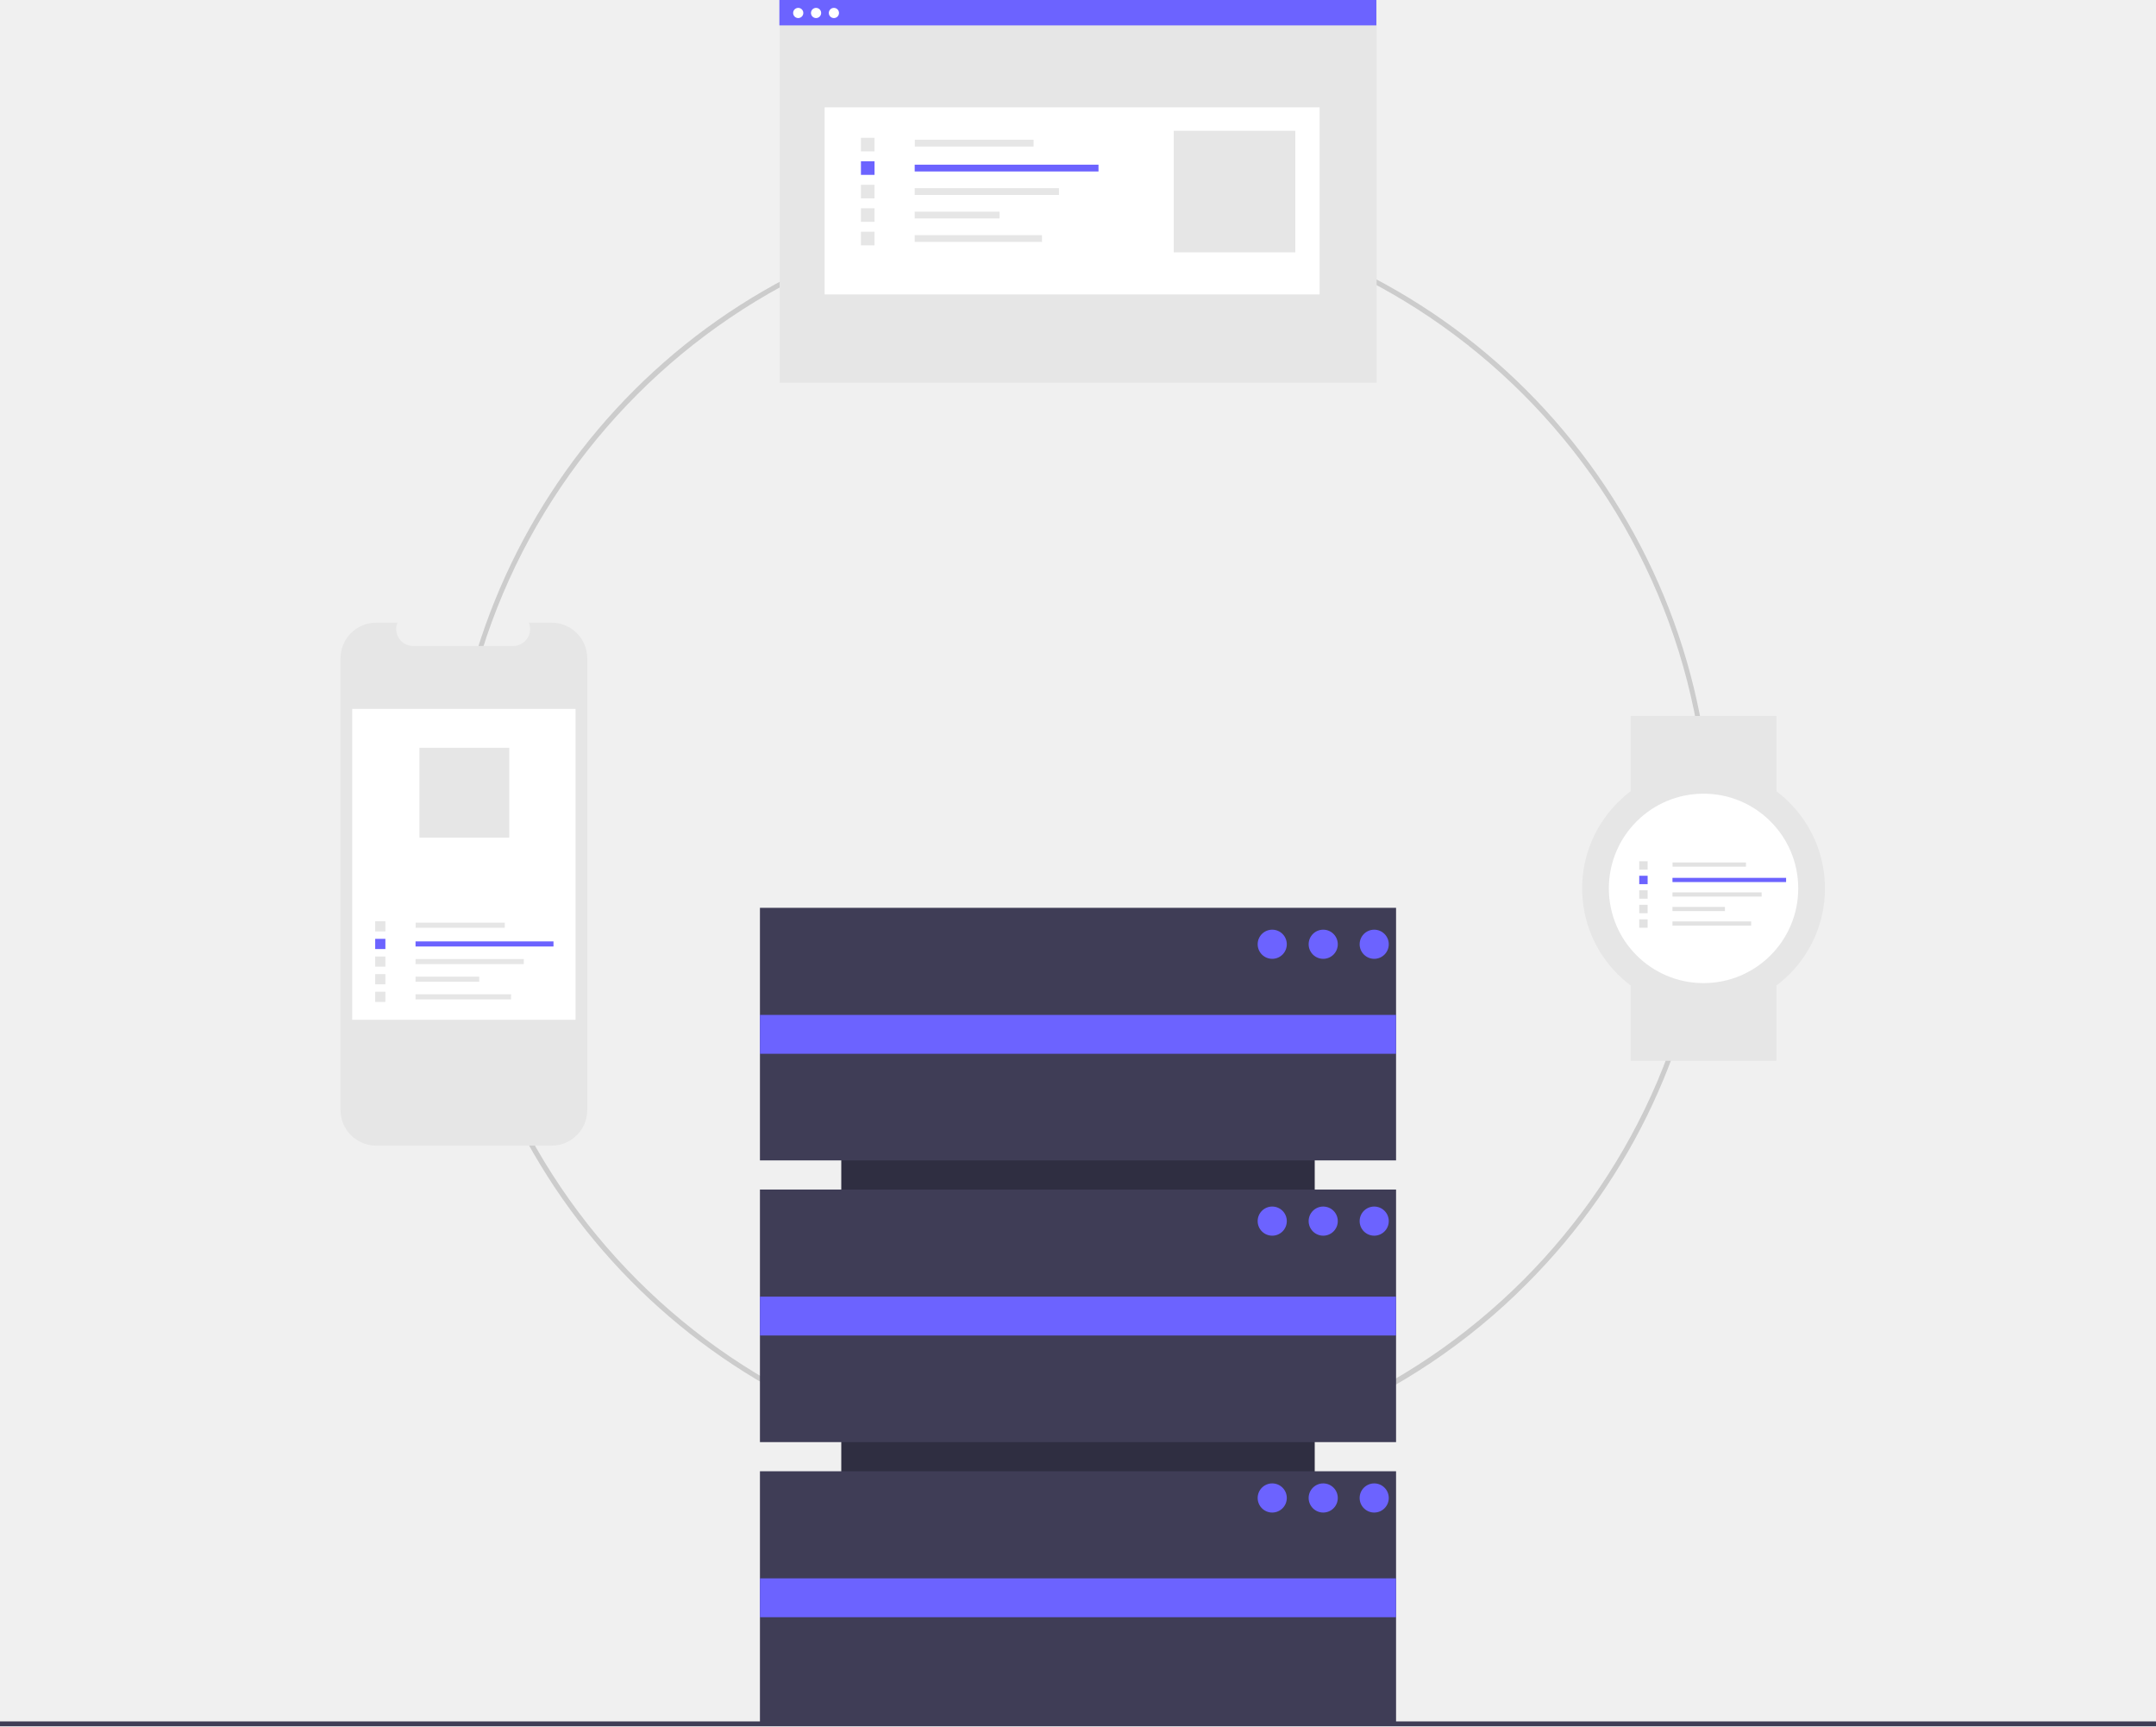
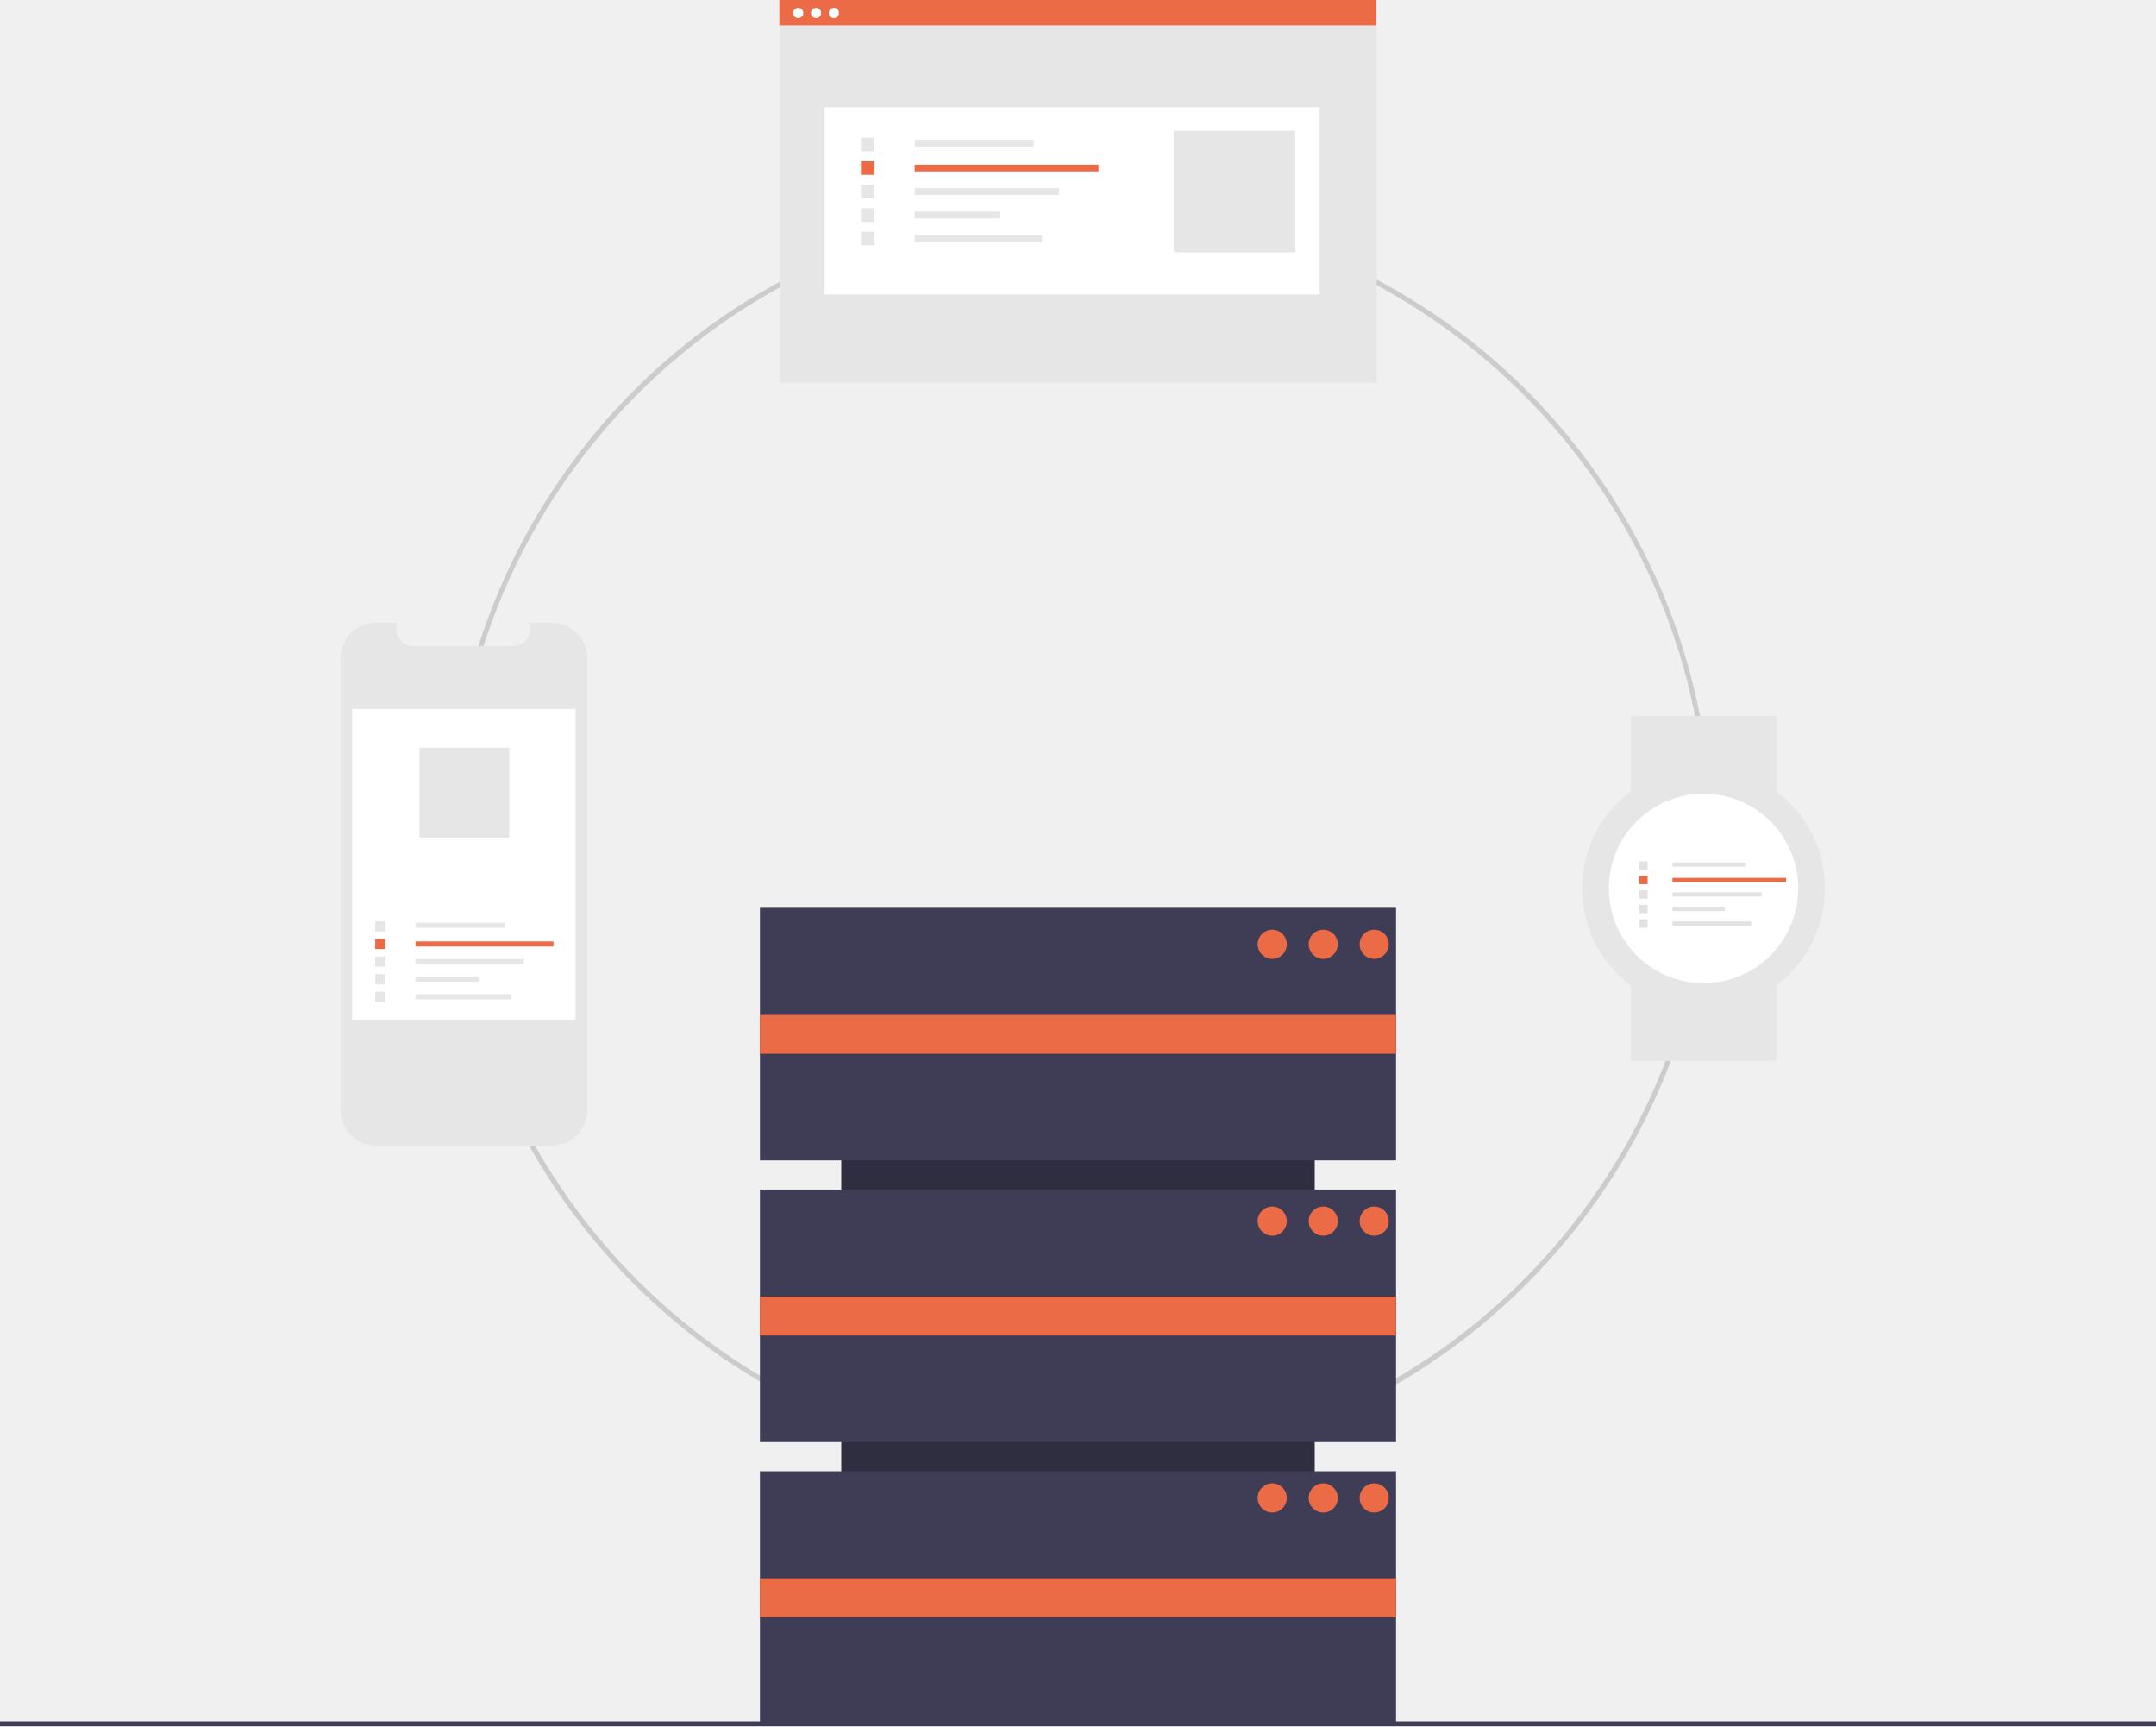
<svg xmlns="http://www.w3.org/2000/svg" data-name="Layer 1" width="888" height="710.807" viewBox="0 0 888 710.807">
  <path d="M600.936,699.404a260.064,260.064,0,1,1,183.894-76.171A258.365,258.365,0,0,1,600.936,699.404Zm0-518.129c-142.297,0-258.064,115.768-258.064,258.065s115.768,258.064,258.064,258.064S859,581.637,859,439.34,743.232,181.275,600.936,181.275Z" transform="translate(-156 -94.59648)" fill="#ccc" />
  <rect x="469" y="509.904" width="262" height="195" transform="translate(1051.404 -87.19257) rotate(90)" fill="#2f2e41" />
  <rect x="313" y="373.807" width="262" height="104" fill="#3f3d56" />
  <rect x="313" y="489.807" width="262" height="104" fill="#3f3d56" />
  <rect x="313" y="605.807" width="262" height="104" fill="#3f3d56" />
-   <rect x="313" y="417.904" width="262" height="16" fill="#6c63ff" />
-   <rect x="313" y="533.904" width="262" height="16" fill="#6c63ff" />
-   <rect x="313" y="649.904" width="262" height="16" fill="#6c63ff" />
-   <circle cx="524" cy="388.807" r="6" fill="#6c63ff" />
-   <circle cx="545" cy="388.807" r="6" fill="#6c63ff" />
-   <circle cx="566" cy="388.807" r="6" fill="#6c63ff" />
-   <circle cx="524" cy="502.807" r="6" fill="#6c63ff" />
-   <circle cx="545" cy="502.807" r="6" fill="#6c63ff" />
-   <circle cx="566" cy="502.807" r="6" fill="#6c63ff" />
-   <circle cx="524" cy="616.807" r="6" fill="#6c63ff" />
-   <circle cx="545" cy="616.807" r="6" fill="#6c63ff" />
-   <circle cx="566" cy="616.807" r="6" fill="#6c63ff" />
+   <rect x="313" y="417.904" width="262" height="16" fill="#eb6b47" />
+   <rect x="313" y="533.904" width="262" height="16" fill="#eb6b47" />
+   <rect x="313" y="649.904" width="262" height="16" fill="#eb6b47" />
+   <circle cx="524" cy="388.807" r="6" fill="#eb6b47" />
+   <circle cx="545" cy="388.807" r="6" fill="#eb6b47" />
+   <circle cx="566" cy="388.807" r="6" fill="#eb6b47" />
+   <circle cx="524" cy="502.807" r="6" fill="#eb6b47" />
+   <circle cx="545" cy="502.807" r="6" fill="#eb6b47" />
+   <circle cx="566" cy="502.807" r="6" fill="#eb6b47" />
+   <circle cx="524" cy="616.807" r="6" fill="#eb6b47" />
+   <circle cx="545" cy="616.807" r="6" fill="#eb6b47" />
+   <circle cx="566" cy="616.807" r="6" fill="#eb6b47" />
  <rect y="708.807" width="888" height="2" fill="#3f3d56" />
  <path d="M397.879,365.661v185.992a14.675,14.675,0,0,1-14.672,14.672H310.928a14.677,14.677,0,0,1-14.678-14.672V365.661a14.677,14.677,0,0,1,14.678-14.672h8.768a6.978,6.978,0,0,0,6.455,9.606h41.208a6.978,6.978,0,0,0,6.455-9.606h9.392A14.675,14.675,0,0,1,397.879,365.661Z" transform="translate(-156 -94.59648)" fill="#e6e6e6" />
  <rect x="145.064" y="291.91" width="92" height="128" fill="#fff" />
  <rect x="171.186" y="379.927" width="36.72" height="2.098" fill="#e6e6e6" />
-   <rect x="171.149" y="387.632" width="56.817" height="2.098" fill="#6c63ff" />
+   <rect x="171.149" y="387.632" width="56.817" height="2.098" fill="#eb6b47" />
  <rect x="171.149" y="394.89" width="44.588" height="2.098" fill="#e6e6e6" />
  <rect x="171.149" y="402.149" width="26.228" height="2.098" fill="#e6e6e6" />
  <rect x="171.149" y="409.407" width="39.343" height="2.098" fill="#e6e6e6" />
  <rect x="154.533" y="379.324" width="4.197" height="4.197" fill="#e6e6e6" />
-   <rect x="154.533" y="386.582" width="4.197" height="4.197" fill="#6c63ff" />
+   <rect x="154.533" y="386.582" width="4.197" height="4.197" fill="#eb6b47" />
  <rect x="154.533" y="393.841" width="4.197" height="4.197" fill="#e6e6e6" />
  <rect x="154.533" y="401.1" width="4.197" height="4.197" fill="#e6e6e6" />
  <rect x="154.533" y="408.358" width="4.197" height="4.197" fill="#e6e6e6" />
  <rect x="172.751" y="307.91" width="36.998" height="36.998" fill="#e6e6e6" />
  <rect x="321.111" y="0.139" width="245.884" height="157.475" fill="#e6e6e6" />
  <rect x="339.647" y="44.195" width="203.861" height="77.035" fill="#fff" />
  <rect x="376.789" y="57.542" width="48.927" height="2.796" fill="#e6e6e6" />
-   <rect x="376.74" y="67.807" width="75.705" height="2.796" fill="#6c63ff" />
+   <rect x="376.74" y="67.807" width="75.705" height="2.796" fill="#eb6b47" />
  <rect x="376.74" y="77.479" width="59.411" height="2.796" fill="#e6e6e6" />
  <rect x="376.74" y="87.151" width="34.948" height="2.796" fill="#e6e6e6" />
  <rect x="376.74" y="96.822" width="52.422" height="2.796" fill="#e6e6e6" />
  <rect x="354.601" y="56.738" width="5.592" height="5.592" fill="#e6e6e6" />
-   <rect x="354.601" y="66.409" width="5.592" height="5.592" fill="#6c63ff" />
+   <rect x="354.601" y="66.409" width="5.592" height="5.592" fill="#eb6b47" />
  <rect x="354.601" y="76.081" width="5.592" height="5.592" fill="#e6e6e6" />
  <rect x="354.601" y="85.753" width="5.592" height="5.592" fill="#e6e6e6" />
  <rect x="354.601" y="95.424" width="5.592" height="5.592" fill="#e6e6e6" />
  <rect x="483.445" y="53.847" width="50.059" height="50.059" fill="#e6e6e6" />
-   <rect x="321.006" width="245.884" height="10.446" fill="#6c63ff" />
+   <rect x="321.006" width="245.884" height="10.446" fill="#eb6b47" />
  <circle cx="328.768" cy="5.341" r="2.097" fill="#fff" />
  <circle cx="336.117" cy="5.341" r="2.097" fill="#fff" />
  <circle cx="343.466" cy="5.341" r="2.097" fill="#fff" />
  <rect x="671.648" y="294.807" width="60" height="31" fill="#e6e6e6" />
  <rect x="671.648" y="405.807" width="60" height="31" fill="#e6e6e6" />
  <circle cx="701.648" cy="365.807" r="50" fill="#e6e6e6" />
  <circle cx="701.648" cy="365.807" r="39" fill="#fff" />
  <rect x="688.877" y="355.122" width="30.247" height="1.728" fill="#e2e2e2" />
-   <rect x="688.846" y="361.468" width="46.802" height="1.728" fill="#6c63ff" />
+   <rect x="688.846" y="361.468" width="46.802" height="1.728" fill="#eb6b47" />
  <rect x="688.846" y="367.447" width="36.728" height="1.728" fill="#e2e2e2" />
  <rect x="688.846" y="373.426" width="21.605" height="1.728" fill="#e2e2e2" />
  <rect x="688.846" y="379.405" width="32.407" height="1.728" fill="#e2e2e2" />
  <rect x="675.16" y="354.625" width="3.457" height="3.457" fill="#e2e2e2" />
-   <rect x="675.16" y="360.604" width="3.457" height="3.457" fill="#6c63ff" />
+   <rect x="675.16" y="360.604" width="3.457" height="3.457" fill="#eb6b47" />
  <rect x="675.16" y="366.583" width="3.457" height="3.457" fill="#e2e2e2" />
  <rect x="675.16" y="372.562" width="3.457" height="3.457" fill="#e2e2e2" />
  <rect x="675.16" y="378.541" width="3.457" height="3.457" fill="#e2e2e2" />
</svg>
